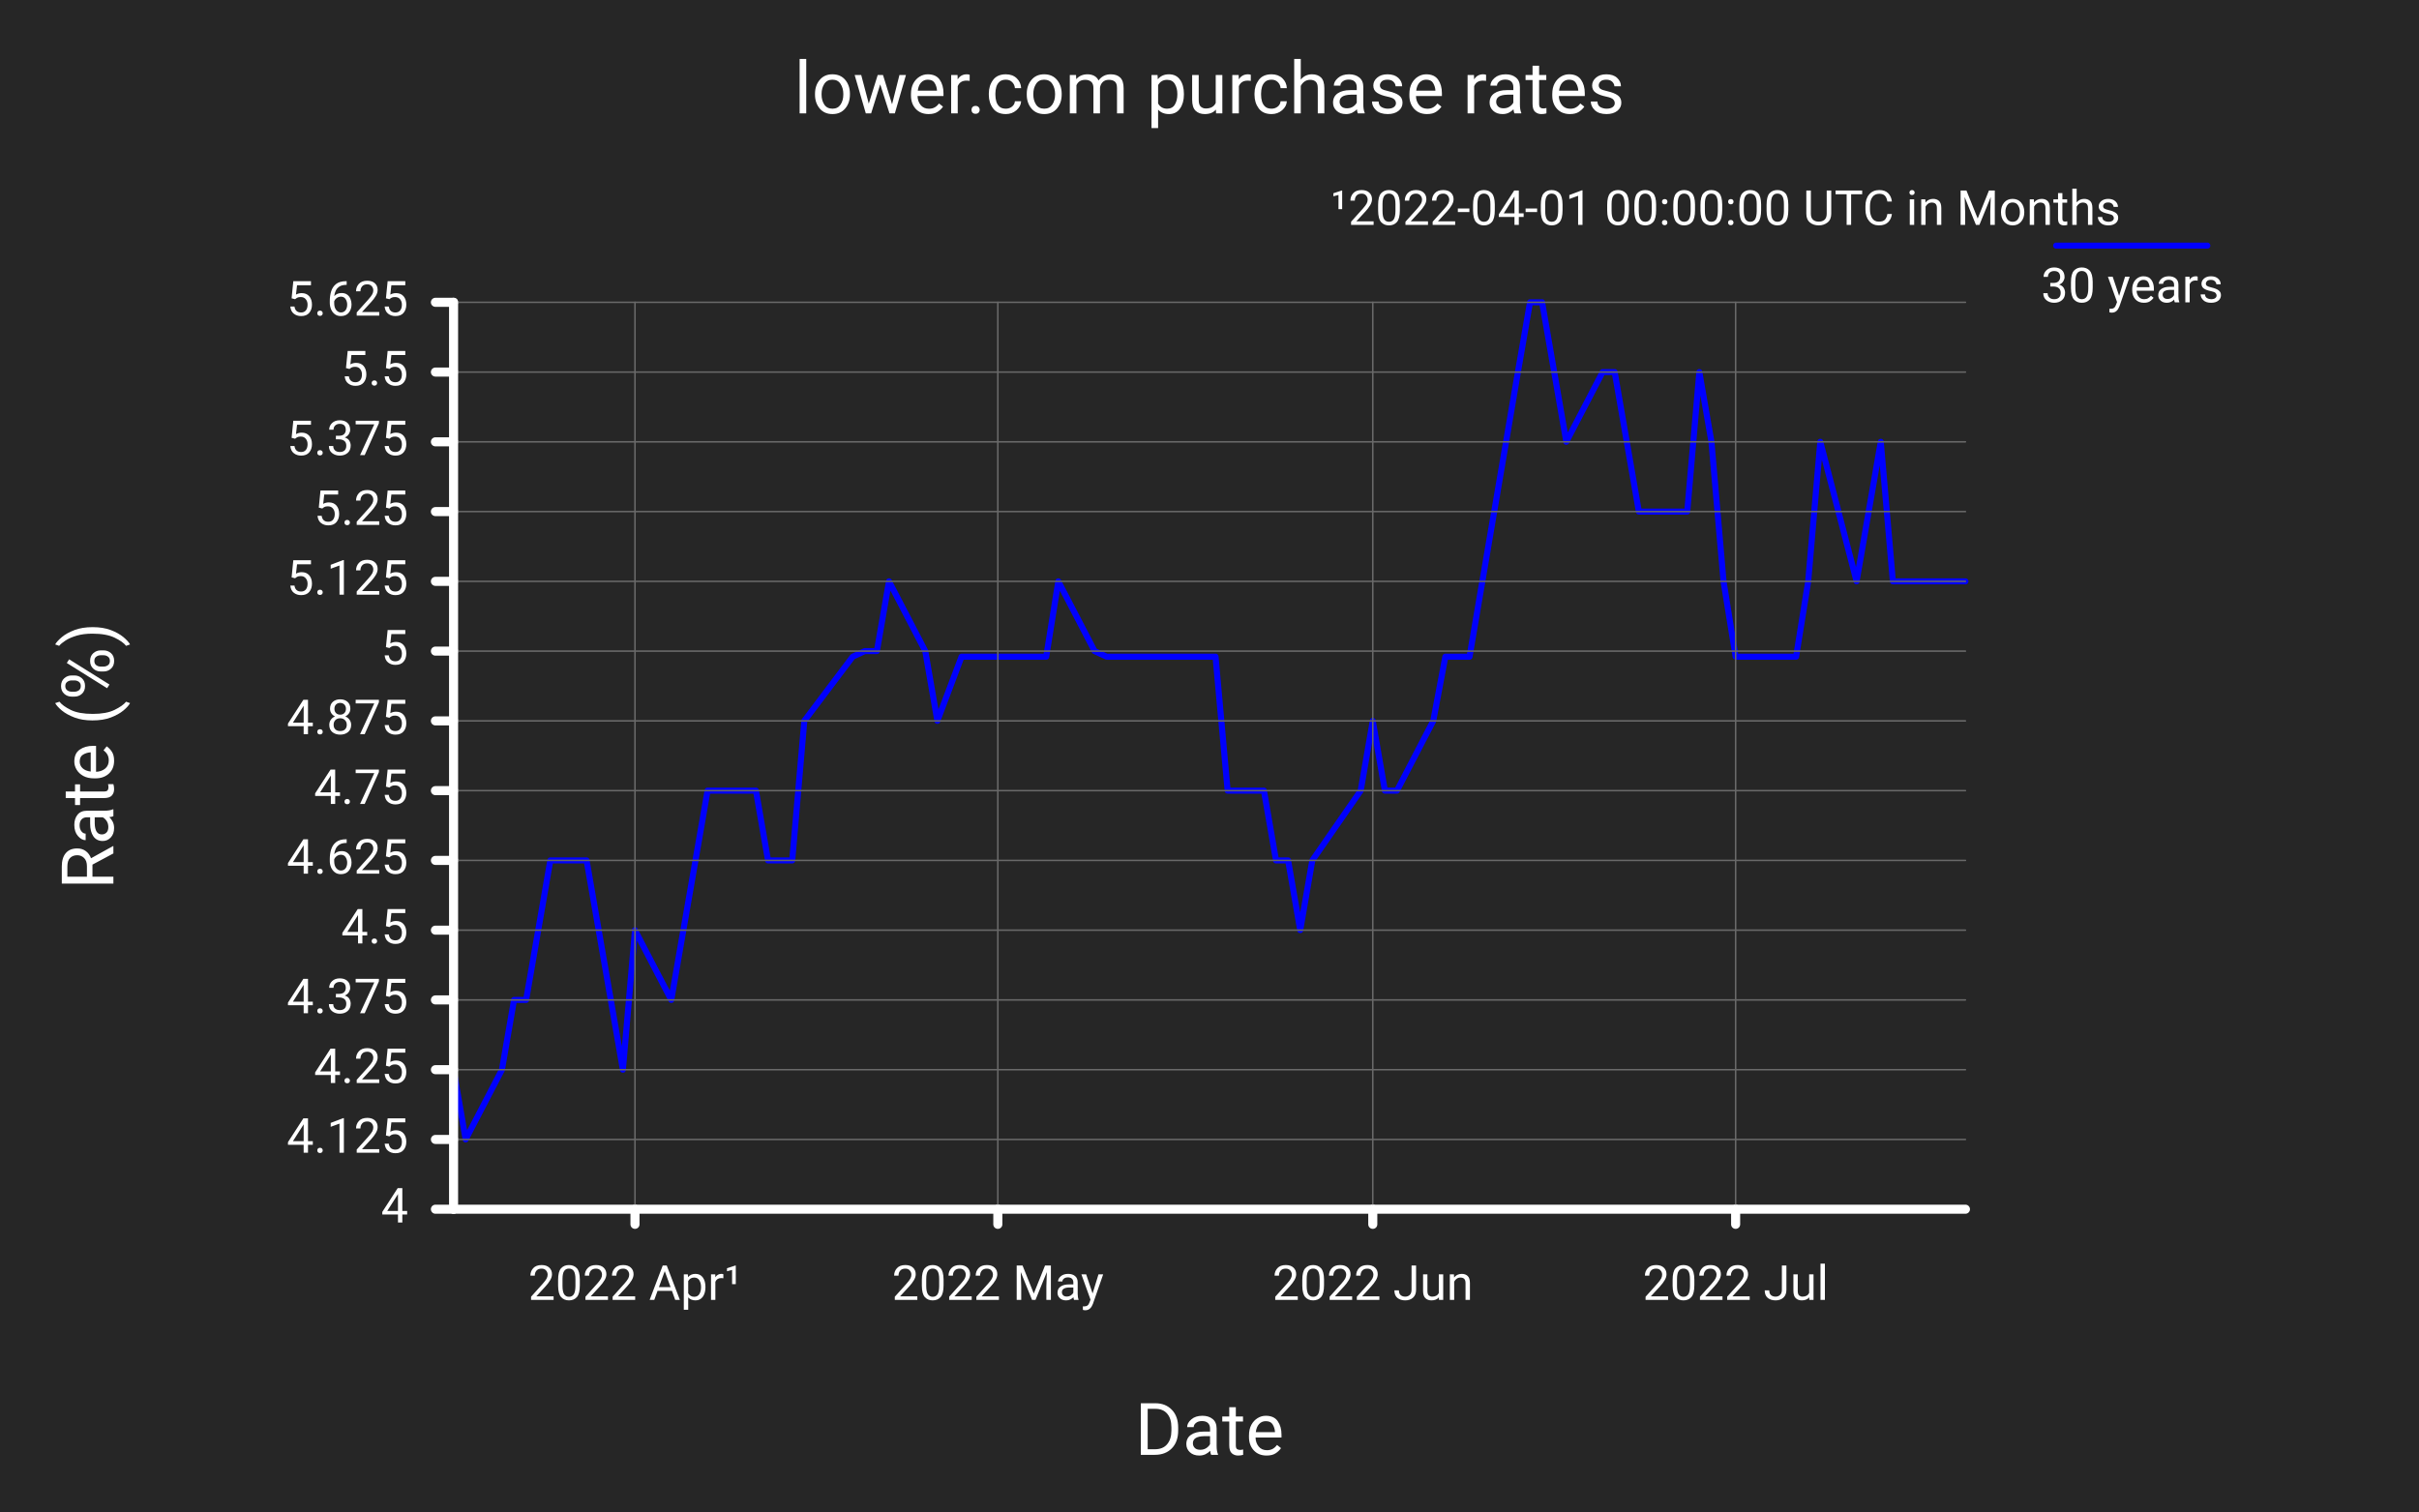
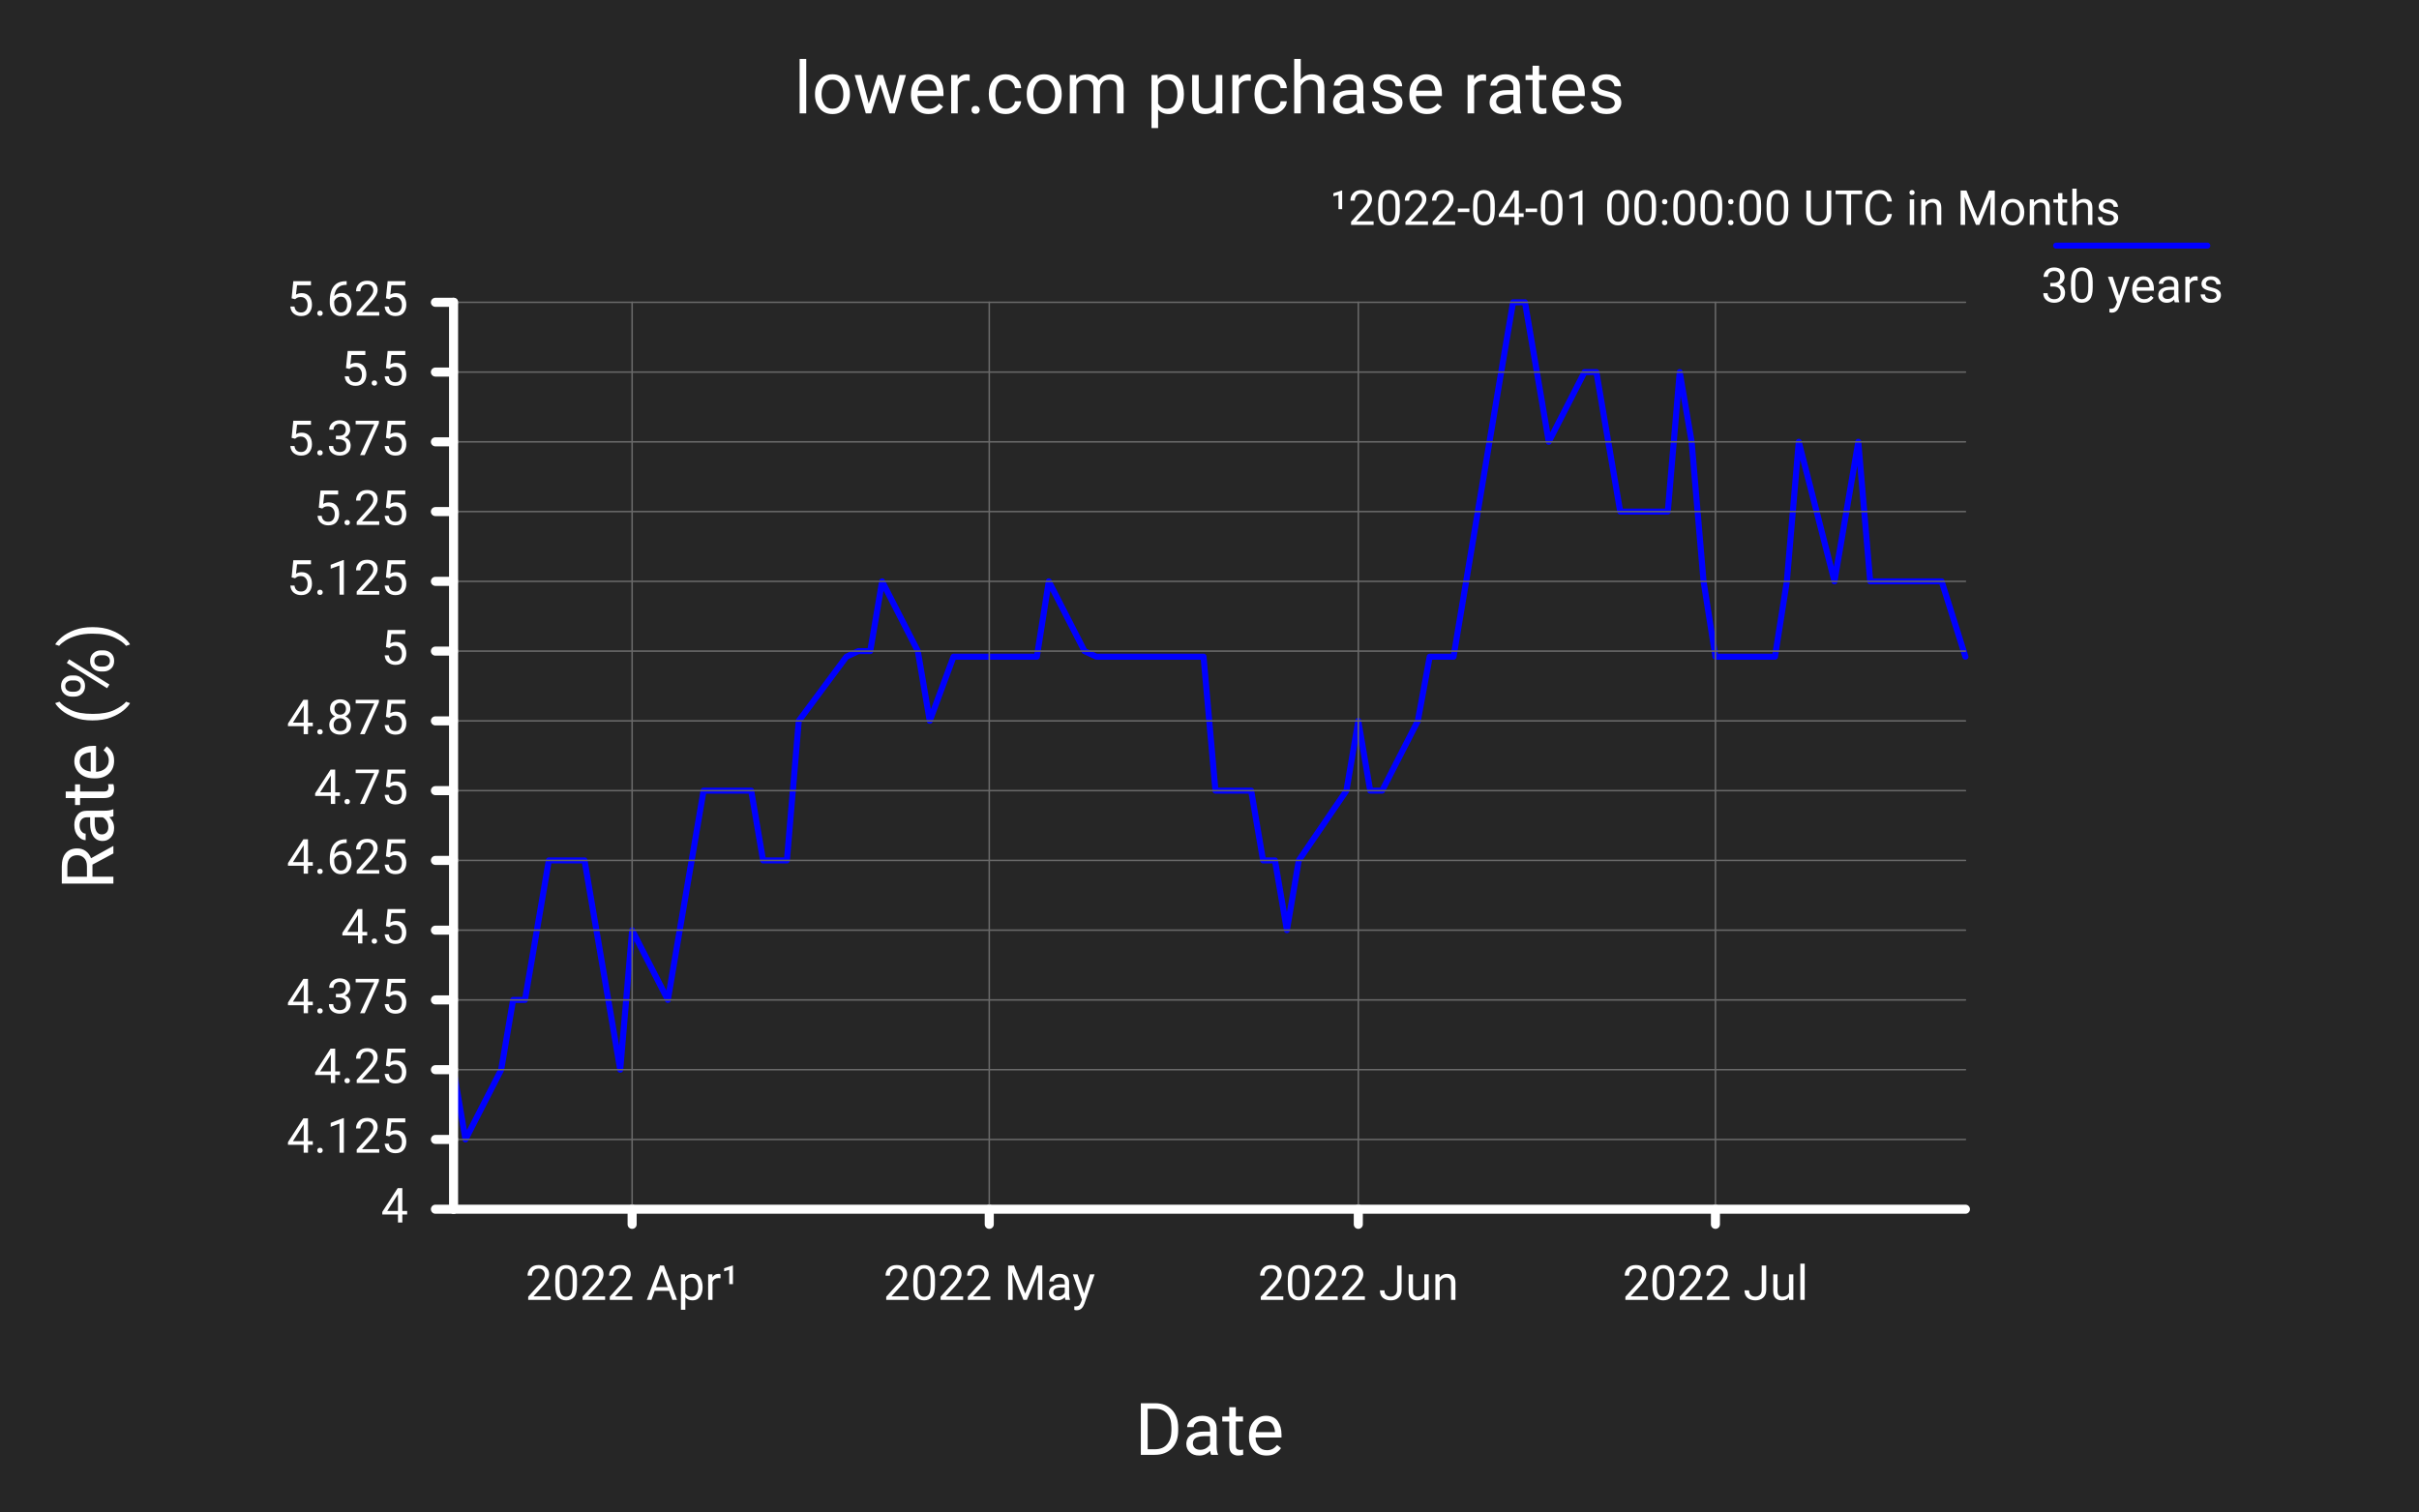
<svg xmlns="http://www.w3.org/2000/svg" class="poloto" width="800" height="500" viewBox="0 0 800 500">
  <style>.poloto{stroke-linecap:round;stroke-linejoin:round;font-family:Roboto,sans-serif;font-size:16px;}.poloto_background{fill:#262626;}.poloto_scatter{stroke-width:7}.poloto_tick_line{stroke:dimgray;stroke-width:0.5}.poloto_line{stroke-width:2}.poloto_text{fill: white;}.poloto_axis_lines{stroke: white;stroke-width:3;fill:none;stroke-dasharray:none}.poloto_title{font-size:24px;dominant-baseline:start;text-anchor:middle;}.poloto_xname{font-size:24px;dominant-baseline:start;text-anchor:middle;}.poloto_yname{font-size:24px;dominant-baseline:start;text-anchor:middle;}.poloto0stroke{stroke:blue;}.poloto1stroke{stroke:red;}.poloto2stroke{stroke:green;}.poloto3stroke{stroke:gold;}.poloto4stroke{stroke:aqua;}.poloto5stroke{stroke:lime;}.poloto6stroke{stroke:orange;}.poloto7stroke{stroke:chocolate;}.poloto0fill{fill:blue;}.poloto1fill{fill:red;}.poloto2fill{fill:green;}.poloto3fill{fill:gold;}.poloto4fill{fill:aqua;}.poloto5fill{fill:lime;}.poloto6fill{fill:orange;}.poloto7fill{fill:chocolate;}</style>
  <circle r="1e5" class="poloto_background" />
  <text class="poloto_text poloto_legend_text" x="675" y="100">30 years</text>
  <line class="poloto_line poloto_legend_icon poloto0stroke poloto0legend" stroke="black" x1="680" x2="730" y1="81.25" y2="81.25" />
-   <path class="poloto_line poloto0stroke" fill="none" stroke="black" d=" M 150.00 353.85 L 154.00 376.92 L 166.00 353.85 L 170.00 330.77 L 174.00 330.77 L 174.00 330.77 L 182.00 284.62 L 194.00 284.62 L 198.00 307.69 L 202.00 330.77 L 206.00 353.85 L 210.00 307.69 L 222.00 330.77 L 226.00 307.69 L 230.00 284.62 L 234.00 261.54 L 238.00 261.54 L 250.00 261.54 L 254.00 284.62 L 258.00 284.62 L 262.00 284.62 L 266.00 238.46 L 282.00 217.23 L 286.00 215.38 L 290.00 215.38 L 294.00 192.31 L 306.00 215.38 L 310.00 238.46 L 318.00 217.23 L 322.00 217.23 L 334.00 217.23 L 338.00 217.23 L 342.00 217.23 L 346.00 217.23 L 350.00 192.31 L 362.00 215.38 L 366.00 217.23 L 366.00 217.23 L 370.00 217.23 L 374.00 217.23 L 378.00 217.23 L 390.00 217.23 L 394.00 217.23 L 398.00 217.23 L 398.00 217.23 L 402.00 217.23 L 406.00 261.54 L 418.00 261.54 L 422.00 284.62 L 426.00 284.62 L 430.00 307.69 L 434.00 284.62 L 450.00 261.54 L 454.00 238.46 L 458.00 261.54 L 462.00 261.54 L 474.00 238.46 L 478.00 217.23 L 482.00 217.23 L 486.00 217.23 L 502.00 123.08 L 506.00 100.00 L 510.00 100.00 L 514.00 123.08 L 518.00 146.15 L 530.00 123.08 L 534.00 123.08 L 538.00 146.15 L 542.00 169.23 L 558.00 169.23 L 562.00 123.08 L 566.00 146.15 L 570.00 192.31 L 574.00 217.23 L 590.00 217.23 L 594.00 217.23 L 598.00 192.31 L 602.00 146.15 L 614.00 192.31 L 622.00 146.15 L 626.00 192.31 L 642.00 192.31 L 642.00 192.31 L 642.00 192.31 L 642.00 192.31 L 642.00 192.31 L 650.00 192.31 L 650.00 192.31 L 650.00 192.31 L 650.00 192.31 L 650.00 192.31 L 650.00 192.31" />
+   <path class="poloto_line poloto0stroke" fill="none" stroke="black" d=" M 150.00 353.85 L 153.94 376.92 L 165.75 353.85 L 169.69 330.77 L 173.62 330.77 L 173.62 330.77 L 181.50 284.62 L 193.31 284.62 L 197.24 307.69 L 201.18 330.77 L 205.12 353.85 L 209.06 307.69 L 220.87 330.77 L 224.80 307.69 L 228.74 284.62 L 232.68 261.54 L 236.61 261.54 L 248.43 261.54 L 252.36 284.62 L 256.30 284.62 L 260.24 284.62 L 264.17 238.46 L 279.92 217.23 L 283.86 215.38 L 287.80 215.38 L 291.73 192.31 L 303.54 215.38 L 307.48 238.46 L 315.35 217.23 L 319.29 217.23 L 331.10 217.23 L 335.04 217.23 L 338.98 217.23 L 342.91 217.23 L 346.85 192.31 L 358.66 215.38 L 362.60 217.23 L 362.60 217.23 L 366.54 217.23 L 370.47 217.23 L 374.41 217.23 L 386.22 217.23 L 390.16 217.23 L 394.09 217.23 L 394.09 217.23 L 398.03 217.23 L 401.97 261.54 L 413.78 261.54 L 417.72 284.62 L 421.65 284.62 L 425.59 307.69 L 429.53 284.62 L 445.28 261.54 L 449.21 238.46 L 453.15 261.54 L 457.09 261.54 L 468.90 238.46 L 472.83 217.23 L 476.77 217.23 L 480.71 217.23 L 496.46 123.08 L 500.39 100.00 L 504.33 100.00 L 508.27 123.08 L 512.20 146.15 L 524.02 123.08 L 527.95 123.08 L 531.89 146.15 L 535.83 169.23 L 551.57 169.23 L 555.51 123.08 L 559.45 146.15 L 563.39 192.31 L 567.32 217.23 L 583.07 217.23 L 587.01 217.23 L 590.94 192.31 L 594.88 146.15 L 606.69 192.31 L 614.57 146.15 L 618.50 192.31 L 634.25 192.31 L 634.25 192.31 L 634.25 192.31 L 634.25 192.31 L 634.25 192.31 L 642.13 192.31 L 642.13 192.31 L 642.13 192.31 L 642.13 192.31 L 642.13 192.31 L 642.13 192.31 L 650.00 217.23" />
  <text class="poloto_labels poloto_text poloto_title" x="400" y="37.5">lower.com purchase rates</text>
  <text class="poloto_labels poloto_text poloto_xname" x="400" y="481.25">Date</text>
  <text class="poloto_labels poloto_text poloto_yname" transform="rotate(-90,37.5,250)" x="37.5" y="250">Rate (%)</text>
  <text class="poloto_tick_labels poloto_text" dominant-baseline="middle" text-anchor="start" x="150" y="70" />
  <line class="poloto_axis_lines" stroke="black" x1="150" x2="144" y1="400" y2="400" />
  <line class="poloto_tick_line" stroke="black" x1="150" x2="650" y1="400" y2="400" />
  <text class="poloto_tick_labels poloto_text" dominant-baseline="middle" text-anchor="end" x="135" y="400">4</text>
  <line class="poloto_axis_lines" stroke="black" x1="150" x2="144" y1="376.923" y2="376.923" />
  <line class="poloto_tick_line" stroke="black" x1="150" x2="650" y1="376.923" y2="376.923" />
  <text class="poloto_tick_labels poloto_text" dominant-baseline="middle" text-anchor="end" x="135" y="376.923">4.125</text>
  <line class="poloto_axis_lines" stroke="black" x1="150" x2="144" y1="353.846" y2="353.846" />
  <line class="poloto_tick_line" stroke="black" x1="150" x2="650" y1="353.846" y2="353.846" />
  <text class="poloto_tick_labels poloto_text" dominant-baseline="middle" text-anchor="end" x="135" y="353.846">4.25</text>
  <line class="poloto_axis_lines" stroke="black" x1="150" x2="144" y1="330.769" y2="330.769" />
  <line class="poloto_tick_line" stroke="black" x1="150" x2="650" y1="330.769" y2="330.769" />
  <text class="poloto_tick_labels poloto_text" dominant-baseline="middle" text-anchor="end" x="135" y="330.769">4.375</text>
  <line class="poloto_axis_lines" stroke="black" x1="150" x2="144" y1="307.692" y2="307.692" />
  <line class="poloto_tick_line" stroke="black" x1="150" x2="650" y1="307.692" y2="307.692" />
  <text class="poloto_tick_labels poloto_text" dominant-baseline="middle" text-anchor="end" x="135" y="307.692">4.5</text>
  <line class="poloto_axis_lines" stroke="black" x1="150" x2="144" y1="284.615" y2="284.615" />
  <line class="poloto_tick_line" stroke="black" x1="150" x2="650" y1="284.615" y2="284.615" />
  <text class="poloto_tick_labels poloto_text" dominant-baseline="middle" text-anchor="end" x="135" y="284.615">4.625</text>
  <line class="poloto_axis_lines" stroke="black" x1="150" x2="144" y1="261.538" y2="261.538" />
  <line class="poloto_tick_line" stroke="black" x1="150" x2="650" y1="261.538" y2="261.538" />
  <text class="poloto_tick_labels poloto_text" dominant-baseline="middle" text-anchor="end" x="135" y="261.538">4.75</text>
  <line class="poloto_axis_lines" stroke="black" x1="150" x2="144" y1="238.462" y2="238.462" />
  <line class="poloto_tick_line" stroke="black" x1="150" x2="650" y1="238.462" y2="238.462" />
  <text class="poloto_tick_labels poloto_text" dominant-baseline="middle" text-anchor="end" x="135" y="238.462">4.875</text>
  <line class="poloto_axis_lines" stroke="black" x1="150" x2="144" y1="215.385" y2="215.385" />
  <line class="poloto_tick_line" stroke="black" x1="150" x2="650" y1="215.385" y2="215.385" />
  <text class="poloto_tick_labels poloto_text" dominant-baseline="middle" text-anchor="end" x="135" y="215.385">5</text>
  <line class="poloto_axis_lines" stroke="black" x1="150" x2="144" y1="192.308" y2="192.308" />
  <line class="poloto_tick_line" stroke="black" x1="150" x2="650" y1="192.308" y2="192.308" />
  <text class="poloto_tick_labels poloto_text" dominant-baseline="middle" text-anchor="end" x="135" y="192.308">5.125</text>
  <line class="poloto_axis_lines" stroke="black" x1="150" x2="144" y1="169.231" y2="169.231" />
  <line class="poloto_tick_line" stroke="black" x1="150" x2="650" y1="169.231" y2="169.231" />
  <text class="poloto_tick_labels poloto_text" dominant-baseline="middle" text-anchor="end" x="135" y="169.231">5.25</text>
  <line class="poloto_axis_lines" stroke="black" x1="150" x2="144" y1="146.154" y2="146.154" />
  <line class="poloto_tick_line" stroke="black" x1="150" x2="650" y1="146.154" y2="146.154" />
  <text class="poloto_tick_labels poloto_text" dominant-baseline="middle" text-anchor="end" x="135" y="146.154">5.375</text>
  <line class="poloto_axis_lines" stroke="black" x1="150" x2="144" y1="123.077" y2="123.077" />
  <line class="poloto_tick_line" stroke="black" x1="150" x2="650" y1="123.077" y2="123.077" />
  <text class="poloto_tick_labels poloto_text" dominant-baseline="middle" text-anchor="end" x="135" y="123.077">5.5</text>
  <line class="poloto_axis_lines" stroke="black" x1="150" x2="144" y1="100" y2="100" />
  <line class="poloto_tick_line" stroke="black" x1="150" x2="650" y1="100" y2="100" />
  <text class="poloto_tick_labels poloto_text" dominant-baseline="middle" text-anchor="end" x="135" y="100">5.625</text>
  <text class="poloto_tick_labels poloto_text" dominant-baseline="middle" text-anchor="start" x="440" y="70">¹2022-04-01 00:00:00 UTC in Months</text>
-   <line class="poloto_axis_lines" stroke="black" x1="210" x2="210" y1="400" y2="405" />
-   <line class="poloto_tick_line" stroke="black" x1="210" x2="210" y1="400" y2="100" />
-   <text class="poloto_tick_labels poloto_text" dominant-baseline="start" text-anchor="middle" x="210" y="430">2022 Apr¹</text>
-   <line class="poloto_axis_lines" stroke="black" x1="330" x2="330" y1="400" y2="405" />
-   <line class="poloto_tick_line" stroke="black" x1="330" x2="330" y1="400" y2="100" />
-   <text class="poloto_tick_labels poloto_text" dominant-baseline="start" text-anchor="middle" x="330" y="430">2022 May</text>
-   <line class="poloto_axis_lines" stroke="black" x1="454" x2="454" y1="400" y2="405" />
-   <line class="poloto_tick_line" stroke="black" x1="454" x2="454" y1="400" y2="100" />
-   <text class="poloto_tick_labels poloto_text" dominant-baseline="start" text-anchor="middle" x="454" y="430">2022 Jun</text>
-   <line class="poloto_axis_lines" stroke="black" x1="574" x2="574" y1="400" y2="405" />
-   <line class="poloto_tick_line" stroke="black" x1="574" x2="574" y1="400" y2="100" />
-   <text class="poloto_tick_labels poloto_text" dominant-baseline="start" text-anchor="middle" x="574" y="430">2022 Jul</text>
+   <line class="poloto_axis_lines" stroke="black" x1="209.055" x2="209.055" y1="400" y2="405" />
+   <line class="poloto_tick_line" stroke="black" x1="209.055" x2="209.055" y1="400" y2="100" />
+   <text class="poloto_tick_labels poloto_text" dominant-baseline="start" text-anchor="middle" x="209.055" y="430">2022 Apr¹</text>
+   <line class="poloto_axis_lines" stroke="black" x1="327.165" x2="327.165" y1="400" y2="405" />
+   <line class="poloto_tick_line" stroke="black" x1="327.165" x2="327.165" y1="400" y2="100" />
+   <text class="poloto_tick_labels poloto_text" dominant-baseline="start" text-anchor="middle" x="327.165" y="430">2022 May</text>
+   <line class="poloto_axis_lines" stroke="black" x1="449.213" x2="449.213" y1="400" y2="405" />
+   <line class="poloto_tick_line" stroke="black" x1="449.213" x2="449.213" y1="400" y2="100" />
+   <text class="poloto_tick_labels poloto_text" dominant-baseline="start" text-anchor="middle" x="449.213" y="430">2022 Jun</text>
+   <line class="poloto_axis_lines" stroke="black" x1="567.323" x2="567.323" y1="400" y2="405" />
+   <line class="poloto_tick_line" stroke="black" x1="567.323" x2="567.323" y1="400" y2="100" />
+   <text class="poloto_tick_labels poloto_text" dominant-baseline="start" text-anchor="middle" x="567.323" y="430">2022 Jul</text>
  <path stroke="black" fill="none" class="poloto_axis_lines" d=" M 150 400 L 650 400" />
  <path stroke="black" fill="none" class="poloto_axis_lines" d=" M 150 400 L 150 100" />
</svg>
